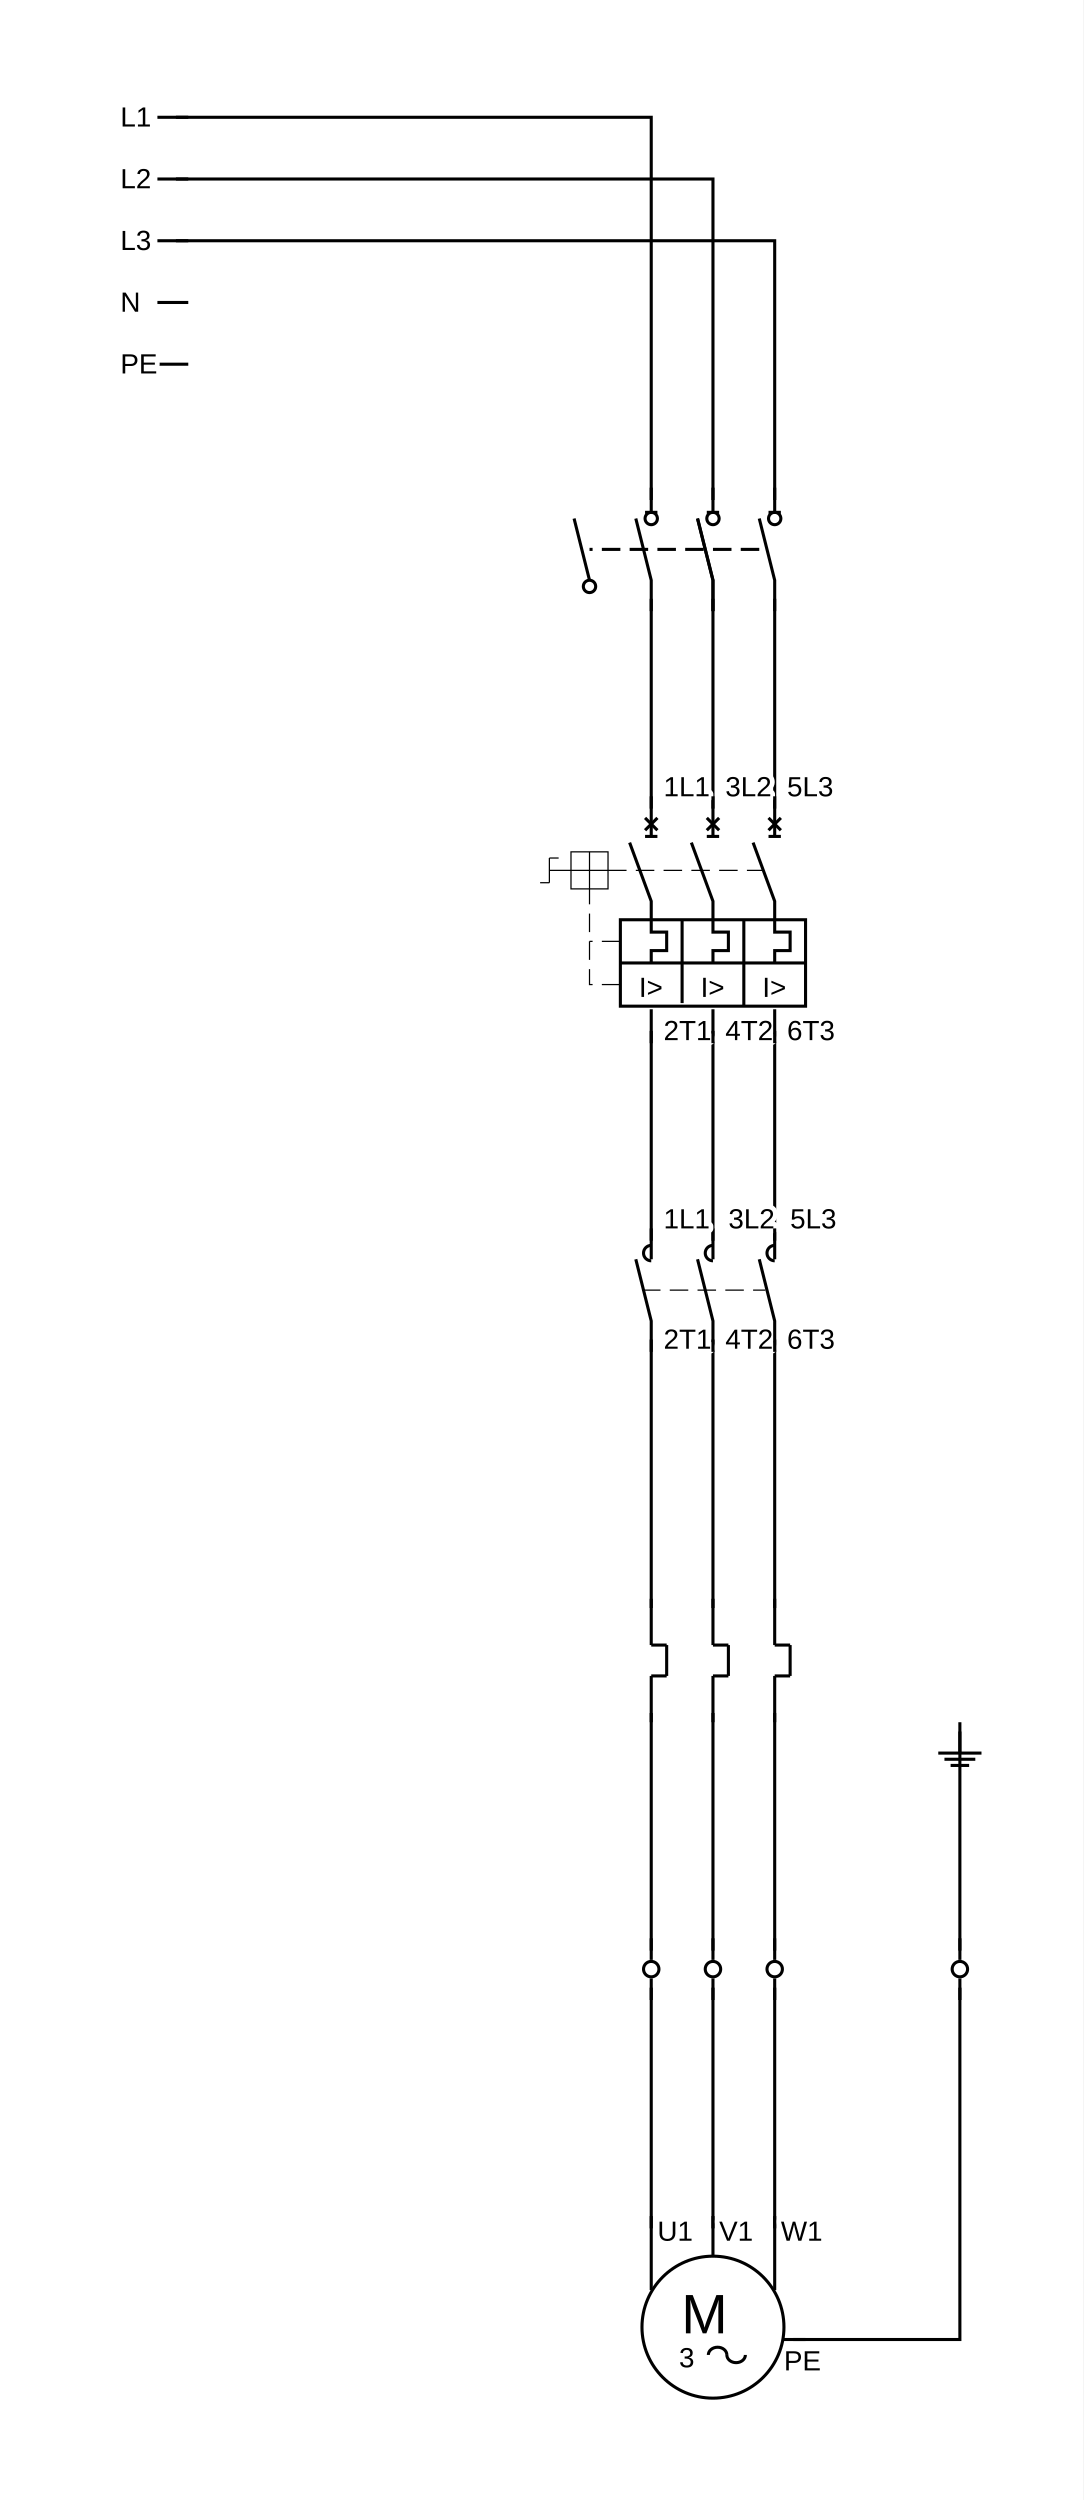
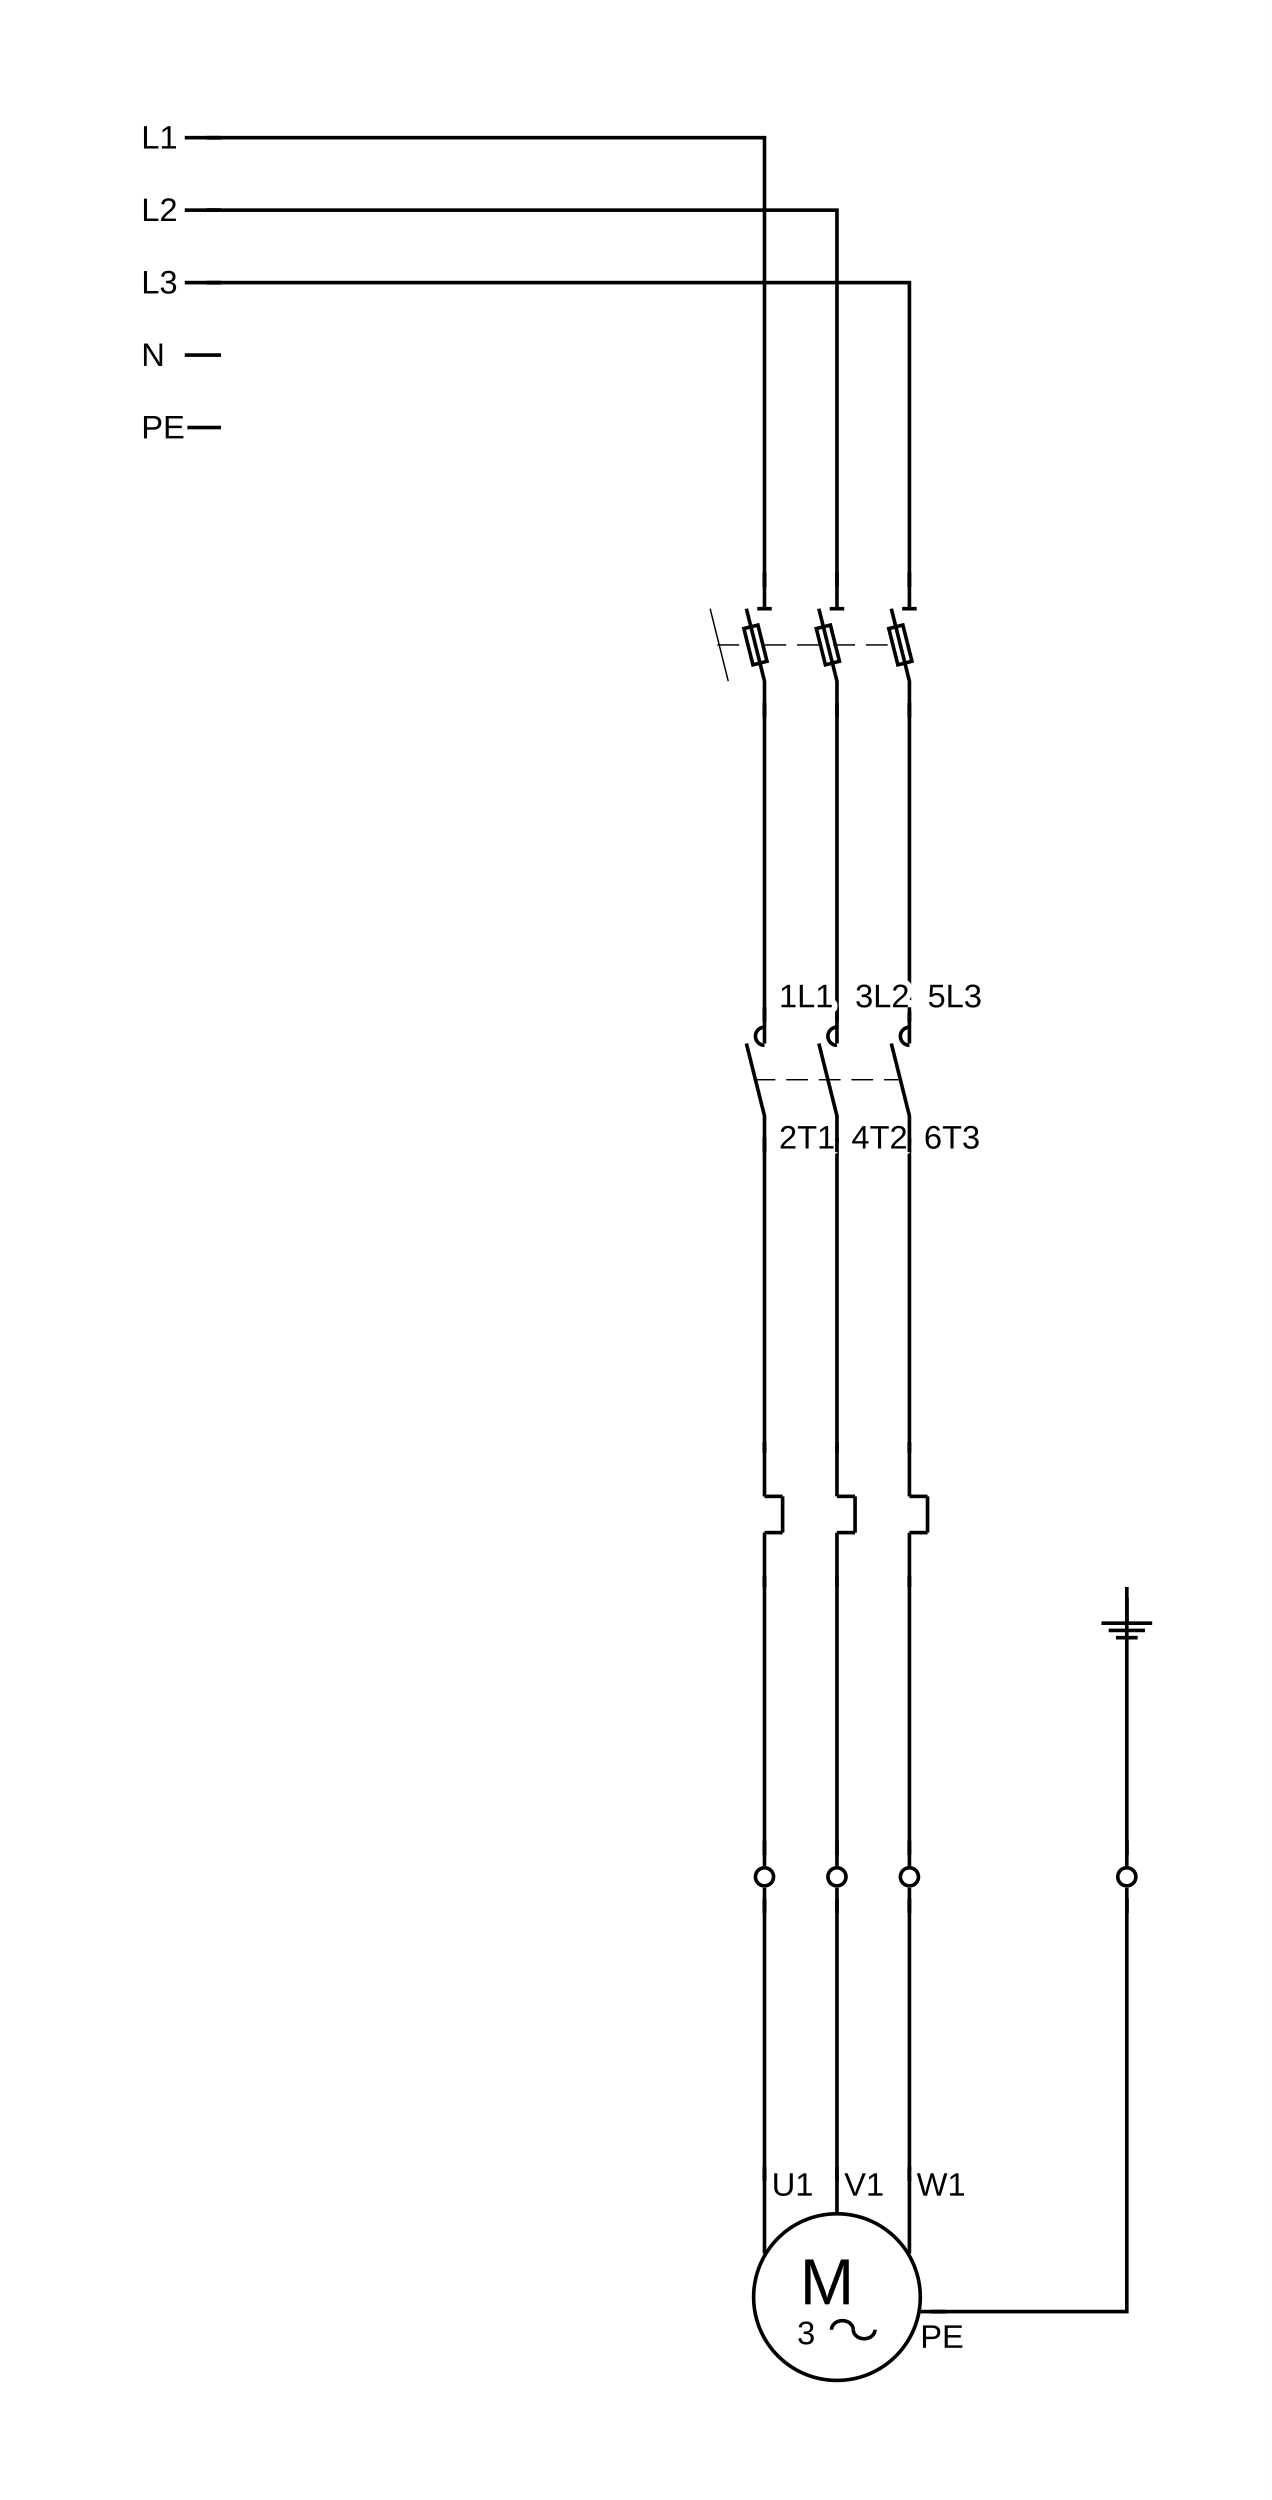
- <svg xmlns="http://www.w3.org/2000/svg" viewBox="89.0 42.0 351.0 810.0" width="351" height="810">
+ <svg xmlns="http://www.w3.org/2000/svg" viewBox="89.0 42.0 351.0 690.0" width="351" height="690">
  <style>*{vector-effect:non-scaling-stroke}</style>
-   <rect x="89.0" y="42.0" width="351.0" height="810.0" fill="#ffffff" />
+   <rect x="89.0" y="42.0" width="351.0" height="690.0" fill="#ffffff" />
  <g id="conducteurs">
    <polyline points="146.00,80.00 300.00,80.00 300.00,204.00" fill="none" stroke="black" stroke-width="1" />
    <polyline points="146.00,100.00 320.00,100.00 320.00,204.00" fill="none" stroke="black" stroke-width="1" />
    <polyline points="146.00,120.00 340.00,120.00 340.00,204.00" fill="none" stroke="black" stroke-width="1" />
-     <polyline points="300.00,236.00 300.00,304.00 300.00,304.00" fill="none" stroke="black" stroke-width="1" />
-     <polyline points="320.00,236.00 320.00,304.00 320.00,304.00" fill="none" stroke="black" stroke-width="1" />
-     <polyline points="340.00,236.00 340.00,304.00 340.00,304.00" fill="none" stroke="black" stroke-width="1" />
-     <polyline points="300.00,376.00 300.00,444.00 300.00,444.00" fill="none" stroke="black" stroke-width="1" />
-     <polyline points="320.00,376.00 320.00,444.00 320.00,444.00" fill="none" stroke="black" stroke-width="1" />
-     <polyline points="340.00,376.00 340.00,444.00 340.00,444.00" fill="none" stroke="black" stroke-width="1" />
-     <polyline points="300.00,476.00 300.00,563.00 300.00,563.00" fill="none" stroke="black" stroke-width="1" />
-     <polyline points="320.00,476.00 320.00,563.00 320.00,563.00" fill="none" stroke="black" stroke-width="1" />
-     <polyline points="340.00,476.00 340.00,563.00 340.00,563.00" fill="none" stroke="black" stroke-width="1" />
-     <polyline points="300.00,597.00 300.00,674.00 300.00,674.00" fill="none" stroke="black" stroke-width="1" />
-     <polyline points="320.00,597.00 320.00,674.00 320.00,674.00" fill="none" stroke="black" stroke-width="1" />
-     <polyline points="340.00,597.00 340.00,674.00 340.00,674.00" fill="none" stroke="black" stroke-width="1" />
-     <polyline points="300.00,686.00 300.00,764.00 300.00,764.00" fill="none" stroke="black" stroke-width="1" />
-     <polyline points="320.00,686.00 320.00,764.00 320.00,764.00" fill="none" stroke="black" stroke-width="1" />
-     <polyline points="340.00,686.00 340.00,764.00 340.00,764.00" fill="none" stroke="black" stroke-width="1" />
-     <polyline points="400.00,603.00 400.00,674.00 400.00,674.00" fill="none" stroke="black" stroke-width="1" />
-     <polyline points="400.00,686.00 400.00,800.00 346.00,800.00" fill="none" stroke="black" stroke-width="1" />
+     <polyline points="300.00,236.00 300.00,324.00 300.00,324.00" fill="none" stroke="black" stroke-width="1" />
+     <polyline points="320.00,236.00 320.00,324.00 320.00,324.00" fill="none" stroke="black" stroke-width="1" />
+     <polyline points="340.00,236.00 340.00,324.00 340.00,324.00" fill="none" stroke="black" stroke-width="1" />
+     <polyline points="300.00,356.00 300.00,443.00 300.00,443.00" fill="none" stroke="black" stroke-width="1" />
+     <polyline points="320.00,356.00 320.00,443.00 320.00,443.00" fill="none" stroke="black" stroke-width="1" />
+     <polyline points="340.00,356.00 340.00,443.00 340.00,443.00" fill="none" stroke="black" stroke-width="1" />
+     <polyline points="300.00,477.00 300.00,554.00 300.00,554.00" fill="none" stroke="black" stroke-width="1" />
+     <polyline points="320.00,477.00 320.00,554.00 320.00,554.00" fill="none" stroke="black" stroke-width="1" />
+     <polyline points="340.00,477.00 340.00,554.00 340.00,554.00" fill="none" stroke="black" stroke-width="1" />
+     <polyline points="300.00,566.00 300.00,644.00 300.00,644.00" fill="none" stroke="black" stroke-width="1" />
+     <polyline points="320.00,566.00 320.00,644.00 320.00,644.00" fill="none" stroke="black" stroke-width="1" />
+     <polyline points="340.00,566.00 340.00,644.00 340.00,644.00" fill="none" stroke="black" stroke-width="1" />
+     <polyline points="400.00,483.00 400.00,554.00 400.00,554.00" fill="none" stroke="black" stroke-width="1" />
+     <polyline points="400.00,566.00 400.00,680.00 346.00,680.00" fill="none" stroke="black" stroke-width="1" />
  </g>
  <g id="symboles">
    <g class="symbole" data-type="src_3p_pe_n" transform="translate(140.00,120.00)">
      <line x1="0" y1="40" x2="10" y2="40" stroke="black" stroke-width="1" fill="none" />
      <line x1="0" y1="0" x2="10" y2="0" stroke="black" stroke-width="1" fill="none" />
      <text x="-12" y="43" font-family="Arial,sans-serif" font-size="9.0" fill="#000000" stroke="white" stroke-width="3.1" stroke-linejoin="round" paint-order="stroke" transform="rotate(0 -12 43)">PE</text>
      <line x1="0" y1="-20" x2="10" y2="-20" stroke="black" stroke-width="1" fill="none" />
      <line x1="0" y1="20" x2="10" y2="20" stroke="black" stroke-width="1" fill="none" />
      <text x="-12" y="23" font-family="Arial,sans-serif" font-size="9.0" fill="#000000" stroke="white" stroke-width="3.1" stroke-linejoin="round" paint-order="stroke" transform="rotate(0 -12 23)">N</text>
      <text x="-12" y="3" font-family="Arial,sans-serif" font-size="9.0" fill="#000000" stroke="white" stroke-width="3.1" stroke-linejoin="round" paint-order="stroke" transform="rotate(0 -12 3)">L3</text>
      <text x="-12" y="-17" font-family="Arial,sans-serif" font-size="9.0" fill="#000000" stroke="white" stroke-width="3.1" stroke-linejoin="round" paint-order="stroke" transform="rotate(0 -12 -17)">L2</text>
      <text x="-12" y="-37" font-family="Arial,sans-serif" font-size="9.0" fill="#000000" stroke="white" stroke-width="3.1" stroke-linejoin="round" paint-order="stroke" transform="rotate(0 -12 -37)">L1</text>
      <line x1="0" y1="-40" x2="10" y2="-40" stroke="black" stroke-width="1" fill="none" />
    </g>
-     <g class="symbole" data-type="inter_sectionneur_tri" transform="translate(320.00,220.00)">
+     <g class="symbole" data-type="sectionneur_3_fusibles" transform="translate(320.00,220.00)">
+       <line x1="-33" y1="0" x2="-26" y2="0" stroke="black" stroke-width="0.4" fill="none" stroke-dasharray="6 3" />
+       <line x1="-35" y1="-10" x2="-30" y2="10" stroke="black" stroke-width="0.4" fill="none" />
      <polyline points="-5,-10 0,10 0,20" stroke="black" stroke-width="1" fill="none" />
-       <ellipse cx="-40.00" cy="12.00" rx="2.00" ry="2.00" stroke="black" stroke-width="1" fill="none" />
-       <ellipse cx="20.00" cy="-10.00" rx="2.00" ry="2.00" stroke="black" stroke-width="1" fill="none" />
-       <ellipse cx="-20.00" cy="-10.00" rx="2.00" ry="2.00" stroke="black" stroke-width="1" fill="none" />
-       <ellipse cx="0.00" cy="-10.00" rx="2.00" ry="2.00" stroke="black" stroke-width="1" fill="none" />
-       <polyline points="-5,-10 0,10 0,20" stroke="black" stroke-width="1" fill="none" />
+       <polygon points="-5.69,-4.51 -3.19,5.49 0.69,4.51 -1.81,-5.49" stroke="black" stroke-width="1" fill="none" />
+       <polyline points="-25,-10 -20,10 -20,20" stroke="black" stroke-width="1" fill="none" />
+       <line x1="0" y1="-20" x2="0" y2="-10" stroke="black" stroke-width="1" fill="none" />
      <polyline points="15,-10 20,10 20,20" stroke="black" stroke-width="1" fill="none" />
-       <polyline points="-25,-10 -20,10 -20,20" stroke="black" stroke-width="1" fill="none" />
-       <line x1="0" y1="-20" x2="0" y2="-12" stroke="black" stroke-width="1" fill="none" />
-       <line x1="2" y1="-12" x2="-2" y2="-12" stroke="black" stroke-width="1" fill="none" />
-       <line x1="-20" y1="-20" x2="-20" y2="-12" stroke="black" stroke-width="1" fill="none" />
-       <line x1="-18" y1="-12" x2="-22" y2="-12" stroke="black" stroke-width="1" fill="none" />
-       <line x1="20" y1="-20" x2="20" y2="-12" stroke="black" stroke-width="1" fill="none" />
-       <line x1="22" y1="-12" x2="18" y2="-12" stroke="black" stroke-width="1" fill="none" />
-       <line x1="15" y1="0" x2="-40" y2="0" stroke="black" stroke-width="1" fill="none" stroke-dasharray="6 3" />
-       <line x1="-40" y1="10" x2="-45" y2="-10" stroke="black" stroke-width="1" fill="none" />
+       <line x1="2" y1="-10" x2="-2" y2="-10" stroke="black" stroke-width="1" fill="none" />
+       <polygon points="14.31,-4.51 16.81,5.49 20.69,4.51 18.19,-5.49" stroke="black" stroke-width="1" fill="none" />
+       <line x1="18" y1="-10" x2="22" y2="-10" stroke="black" stroke-width="1" fill="none" />
+       <line x1="20" y1="-20" x2="20" y2="-10" stroke="black" stroke-width="1" fill="none" />
+       <polygon points="-25.69,-4.51 -23.19,5.49 -19.31,4.51 -21.81,-5.49" stroke="black" stroke-width="1" fill="none" />
+       <line x1="-20" y1="-20" x2="-20" y2="-10" stroke="black" stroke-width="1" fill="none" />
+       <line x1="-18" y1="-10" x2="-22" y2="-10" stroke="black" stroke-width="1" fill="none" />
+       <line x1="-20" y1="0" x2="-5" y2="0" stroke="black" stroke-width="0.4" fill="none" stroke-dasharray="6 3" />
+       <line x1="-1" y1="0" x2="15" y2="0" stroke="black" stroke-width="0.4" fill="none" stroke-dasharray="6 3" />
    </g>
-     <g class="symbole" data-type="gv2p" transform="translate(320.00,340.00)">
-       <line x1="-56" y1="-12" x2="-53" y2="-12" stroke="black" stroke-width="0.4" fill="none" />
-       <polyline points="20,14 20,10 25,10 25,4 20,4 20,-6 13,-25" stroke="black" stroke-width="1" fill="none" />
-       <polyline points="0,14 0,10 5,10 5,4 0,4 0,-6 -7,-25" stroke="black" stroke-width="1" fill="none" />
-       <text x="16" y="25" font-family="Arial,sans-serif" font-size="9.0" fill="#000000" stroke="white" stroke-width="3.1" stroke-linejoin="round" paint-order="stroke" transform="rotate(0 16 25)">I&gt;</text>
-       <text x="24" y="-40" font-family="Arial,sans-serif" font-size="9.0" fill="#000000" stroke="white" stroke-width="3.1" stroke-linejoin="round" paint-order="stroke" transform="rotate(0 24 -40)">5
- L3</text>
-       <text x="4" y="-40" font-family="Arial,sans-serif" font-size="9.0" fill="#000000" stroke="white" stroke-width="3.1" stroke-linejoin="round" paint-order="stroke" transform="rotate(0 4 -40)">3
- L2</text>
-       <text x="4" y="39" font-family="Arial,sans-serif" font-size="9.0" fill="#000000" stroke="white" stroke-width="3.1" stroke-linejoin="round" paint-order="stroke" transform="rotate(0 4 39)">4
- T2</text>
-       <rect x="-30" y="0" width="60" height="28" rx="0" ry="0" stroke="black" stroke-width="1" fill="none" />
-       <text x="24" y="39" font-family="Arial,sans-serif" font-size="9.0" fill="#000000" stroke="white" stroke-width="3.1" stroke-linejoin="round" paint-order="stroke" transform="rotate(0 24 39)">6
- T3</text>
-       <text x="-16" y="39" font-family="Arial,sans-serif" font-size="9.0" fill="#000000" stroke="white" stroke-width="3.1" stroke-linejoin="round" paint-order="stroke" transform="rotate(0 -16 39)">2
- T1</text>
-       <text x="-4" y="25" font-family="Arial,sans-serif" font-size="9.0" fill="#000000" stroke="white" stroke-width="3.1" stroke-linejoin="round" paint-order="stroke" transform="rotate(0 -4 25)">I&gt;</text>
-       <line x1="-18" y1="-33" x2="-22" y2="-29" stroke="black" stroke-width="1" fill="none" />
-       <line x1="-22" y1="-33" x2="-18" y2="-29" stroke="black" stroke-width="1" fill="none" />
-       <line x1="2" y1="-33" x2="-2" y2="-29" stroke="black" stroke-width="1" fill="none" />
-       <line x1="-2" y1="-33" x2="2" y2="-29" stroke="black" stroke-width="1" fill="none" />
-       <line x1="22" y1="-33" x2="18" y2="-29" stroke="black" stroke-width="1" fill="none" />
-       <line x1="18" y1="-33" x2="22" y2="-29" stroke="black" stroke-width="1" fill="none" />
-       <line x1="-30" y1="14" x2="30" y2="14" stroke="black" stroke-width="1" fill="none" />
-       <line x1="-10" y1="0" x2="-10" y2="27" stroke="black" stroke-width="1" fill="none" />
-       <line x1="10" y1="0" x2="10" y2="28" stroke="black" stroke-width="1" fill="none" />
-       <text x="-24" y="25" font-family="Arial,sans-serif" font-size="9.0" fill="#000000" stroke="white" stroke-width="3.1" stroke-linejoin="round" paint-order="stroke" transform="rotate(0 -24 25)">I&gt;</text>
-       <line x1="-20" y1="40" x2="-20" y2="29" stroke="black" stroke-width="1" fill="none" />
-       <line x1="0" y1="40" x2="0" y2="29" stroke="black" stroke-width="1" fill="none" />
-       <line x1="20" y1="40" x2="20" y2="29" stroke="black" stroke-width="1" fill="none" />
-       <text x="-16" y="-40" font-family="Arial,sans-serif" font-size="9.0" fill="#000000" stroke="white" stroke-width="3.1" stroke-linejoin="round" paint-order="stroke" transform="rotate(0 -16 -40)">1
- L1</text>
-       <polyline points="-20,14 -20,10 -15,10 -15,4 -20,4 -20,-6 -27,-25" stroke="black" stroke-width="1" fill="none" />
-       <line x1="-20" y1="-27" x2="-20" y2="-40" stroke="black" stroke-width="1" fill="none" />
-       <line x1="0" y1="-27" x2="0" y2="-40" stroke="black" stroke-width="1" fill="none" />
-       <line x1="20" y1="-27" x2="20" y2="-40" stroke="black" stroke-width="1" fill="none" />
-       <rect x="-46" y="-22" width="12" height="12" rx="0" ry="0" stroke="black" stroke-width="0.4" fill="none" />
-       <line x1="-34" y1="-16" x2="-53" y2="-16" stroke="black" stroke-width="0.4" fill="none" />
-       <line x1="-53" y1="-20" x2="-53" y2="-12" stroke="black" stroke-width="0.4" fill="none" />
-       <line x1="-40" y1="-10" x2="-40" y2="-22" stroke="black" stroke-width="0.4" fill="none" />
-       <line x1="-34" y1="-16" x2="16" y2="-16" stroke="black" stroke-width="0.4" fill="none" stroke-dasharray="6 3" />
-       <polyline points="-30,21 -40,21 -40,-10" stroke="black" stroke-width="0.4" fill="none" stroke-dasharray="6 3" />
-       <line x1="-30" y1="7" x2="-40" y2="7" stroke="black" stroke-width="0.4" fill="none" stroke-dasharray="6 3" />
-       <line x1="-53" y1="-20" x2="-50" y2="-20" stroke="black" stroke-width="0.4" fill="none" />
-       <line x1="-22" y1="-27" x2="-18" y2="-27" stroke="black" stroke-width="1" fill="none" />
-       <line x1="-2" y1="-27" x2="2" y2="-27" stroke="black" stroke-width="1" fill="none" />
-       <line x1="18" y1="-27" x2="22" y2="-27" stroke="black" stroke-width="1" fill="none" />
-     </g>
-     <g class="symbole" data-type="com_puiss4" transform="translate(320.00,460.00)">
+     <g class="symbole" data-type="com_puiss4" transform="translate(320.00,340.00)">
      <text x="5" y="-20" font-family="Arial,sans-serif" font-size="9.0" fill="#000000" stroke="white" stroke-width="3.1" stroke-linejoin="round" paint-order="stroke" transform="rotate(0 5 -20)">3
L2</text>
      <text x="25" y="-20" font-family="Arial,sans-serif" font-size="9.0" fill="#000000" stroke="white" stroke-width="3.1" stroke-linejoin="round" paint-order="stroke" transform="rotate(0 25 -20)">5
L3</text>
      <text x="4" y="19" font-family="Arial,sans-serif" font-size="9.0" fill="#000000" stroke="white" stroke-width="3.1" stroke-linejoin="round" paint-order="stroke" transform="rotate(0 4 19)">4
T2</text>
      <text x="-16" y="19" font-family="Arial,sans-serif" font-size="9.0" fill="#000000" stroke="white" stroke-width="3.1" stroke-linejoin="round" paint-order="stroke" transform="rotate(0 -16 19)">2
T1</text>
      <text x="24" y="19" font-family="Arial,sans-serif" font-size="9.0" fill="#000000" stroke="white" stroke-width="3.1" stroke-linejoin="round" paint-order="stroke" transform="rotate(0 24 19)">6
T3</text>
      <polyline points="15,-10 20,10 20,20" stroke="black" stroke-width="1" fill="none" />
      <polyline points="-25,-10 -20,10 -20,20" stroke="black" stroke-width="1" fill="none" />
      <polyline points="-5,-10 0,10 0,20" stroke="black" stroke-width="1" fill="none" />
      <line x1="-20" y1="-20" x2="-20" y2="-10" stroke="black" stroke-width="1" fill="none" />
      <path d="M -20.00,-14.50 A 2.50,2.50 0 0 0 -20.00,-9.50" stroke="black" stroke-width="1" fill="none" />
      <line x1="0" y1="-20" x2="0" y2="-10" stroke="black" stroke-width="1" fill="none" />
      <path d="M 0.00,-14.50 A 2.50,2.50 0 0 0 -0.00,-9.50" stroke="black" stroke-width="1" fill="none" />
      <line x1="20" y1="-20" x2="20" y2="-10" stroke="black" stroke-width="1" fill="none" />
      <path d="M 20.00,-14.50 A 2.50,2.50 0 0 0 20.00,-9.50" stroke="black" stroke-width="1" fill="none" />
      <line x1="-23" y1="0" x2="17" y2="0" stroke="black" stroke-width="0.4" fill="none" stroke-dasharray="6 3" />
      <text x="-16" y="-20" font-family="Arial,sans-serif" font-size="9.0" fill="#000000" stroke="white" stroke-width="3.1" stroke-linejoin="round" paint-order="stroke" transform="rotate(0 -16 -20)">1
L1</text>
    </g>
-     <g class="symbole" data-type="relais_therm4_wide" transform="translate(300.00,580.00)">
+     <g class="symbole" data-type="relais_therm4_wide" transform="translate(300.00,460.00)">
      <line x1="0" y1="-20" x2="0" y2="-5" stroke="black" stroke-width="1" fill="none" />
      <line x1="0" y1="5" x2="0" y2="20" stroke="black" stroke-width="1" fill="none" />
      <line x1="5" y1="-5" x2="5" y2="5" stroke="black" stroke-width="1" fill="none" />
      <line x1="0" y1="-5" x2="5" y2="-5" stroke="black" stroke-width="1" fill="none" />
      <line x1="0" y1="5" x2="5" y2="5" stroke="black" stroke-width="1" fill="none" />
      <line x1="40" y1="-20" x2="40" y2="-5" stroke="black" stroke-width="1" fill="none" />
      <line x1="40" y1="5" x2="40" y2="20" stroke="black" stroke-width="1" fill="none" />
      <line x1="45" y1="-5" x2="45" y2="5" stroke="black" stroke-width="1" fill="none" />
      <line x1="40" y1="-5" x2="45" y2="-5" stroke="black" stroke-width="1" fill="none" />
      <line x1="40" y1="5" x2="45" y2="5" stroke="black" stroke-width="1" fill="none" />
      <line x1="20" y1="-20" x2="20" y2="-5" stroke="black" stroke-width="1" fill="none" />
      <line x1="20" y1="5" x2="20" y2="20" stroke="black" stroke-width="1" fill="none" />
      <line x1="25" y1="-5" x2="25" y2="5" stroke="black" stroke-width="1" fill="none" />
      <line x1="20" y1="-5" x2="25" y2="-5" stroke="black" stroke-width="1" fill="none" />
      <line x1="20" y1="5" x2="25" y2="5" stroke="black" stroke-width="1" fill="none" />
    </g>
-     <g class="symbole" data-type="borne_continuite" transform="translate(300.00,680.00)">
+     <g class="symbole" data-type="borne_continuite" transform="translate(300.00,560.00)">
      <line x1="0" y1="10" x2="0" y2="3" stroke="black" stroke-width="1" fill="none" />
      <line x1="0" y1="-10" x2="0" y2="-3" stroke="black" stroke-width="1" fill="none" />
      <ellipse cx="0.00" cy="0.00" rx="2.50" ry="2.50" stroke="black" stroke-width="1" fill="none" />
    </g>
-     <g class="symbole" data-type="borne_continuite" transform="translate(320.00,680.00)">
+     <g class="symbole" data-type="borne_continuite" transform="translate(320.00,560.00)">
      <line x1="0" y1="10" x2="0" y2="3" stroke="black" stroke-width="1" fill="none" />
      <line x1="0" y1="-10" x2="0" y2="-3" stroke="black" stroke-width="1" fill="none" />
      <ellipse cx="0.00" cy="0.00" rx="2.50" ry="2.50" stroke="black" stroke-width="1" fill="none" />
    </g>
-     <g class="symbole" data-type="borne_continuite" transform="translate(340.00,680.00)">
+     <g class="symbole" data-type="borne_continuite" transform="translate(340.00,560.00)">
      <line x1="0" y1="10" x2="0" y2="3" stroke="black" stroke-width="1" fill="none" />
      <line x1="0" y1="-10" x2="0" y2="-3" stroke="black" stroke-width="1" fill="none" />
      <ellipse cx="0.00" cy="0.00" rx="2.50" ry="2.50" stroke="black" stroke-width="1" fill="none" />
    </g>
-     <g class="symbole" data-type="borne_continuite" transform="translate(400.00,680.00)">
+     <g class="symbole" data-type="borne_continuite" transform="translate(400.00,560.00)">
      <line x1="0" y1="10" x2="0" y2="3" stroke="black" stroke-width="1" fill="none" />
      <line x1="0" y1="-10" x2="0" y2="-3" stroke="black" stroke-width="1" fill="none" />
      <ellipse cx="0.00" cy="0.00" rx="2.50" ry="2.50" stroke="black" stroke-width="1" fill="none" />
    </g>
-     <g class="symbole" data-type="terre" transform="translate(400.00,610.00)">
+     <g class="symbole" data-type="terre" transform="translate(400.00,490.00)">
      <line x1="-3" y1="4" x2="3" y2="4" stroke="black" stroke-width="1" fill="none" />
      <line x1="-5" y1="2" x2="5" y2="2" stroke="black" stroke-width="1" fill="none" />
      <line x1="-7" y1="0" x2="7" y2="0" stroke="black" stroke-width="1" fill="none" />
      <line x1="0" y1="-10" x2="0" y2="0" stroke="black" stroke-width="1" fill="none" />
    </g>
-     <g class="symbole" data-type="moteur_tri_2" transform="translate(320.00,780.00)">
+     <g class="symbole" data-type="moteur_tri_2" transform="translate(320.00,660.00)">
      <text x="22" y="-12" font-family="Arial,sans-serif" font-size="9.0" fill="#000000" stroke="white" stroke-width="3.1" stroke-linejoin="round" paint-order="stroke" transform="rotate(0 22 -12)">W1</text>
      <text x="2" y="-12" font-family="Arial,sans-serif" font-size="9.0" fill="#000000" stroke="white" stroke-width="3.1" stroke-linejoin="round" paint-order="stroke" transform="rotate(0 2 -12)">V1</text>
      <text x="23" y="30" font-family="Arial,sans-serif" font-size="9.0" fill="#000000" stroke="white" stroke-width="3.1" stroke-linejoin="round" paint-order="stroke" transform="rotate(0 23 30)">PE</text>
      <path d="M 4.50,25.00 A 3.00,2.50 0 0 0 10.50,25.00" stroke="black" stroke-width="1" fill="none" />
      <path d="M 4.50,25.00 A 3.00,2.50 0 0 0 -1.50,25.00" stroke="black" stroke-width="1" fill="none" />
      <text x="-10.25" y="18" font-family="Arial,sans-serif" font-size="18.0" fill="#000000" stroke="white" stroke-width="6.3" stroke-linejoin="round" paint-order="stroke" transform="rotate(0 -10.25 18)">M</text>
      <ellipse cx="0.00" cy="16.00" rx="23.00" ry="23.00" stroke="black" stroke-width="1" fill="none" />
      <line x1="0" y1="-20" x2="0" y2="-7" stroke="black" stroke-width="1" fill="none" />
      <line x1="20" y1="-20" x2="20" y2="4" stroke="black" stroke-width="1" fill="none" />
      <line x1="-20" y1="-20" x2="-20" y2="4" stroke="black" stroke-width="1" fill="none" />
      <text x="-11" y="29" font-family="Arial,sans-serif" font-size="9.0" fill="#000000" stroke="white" stroke-width="3.1" stroke-linejoin="round" paint-order="stroke" transform="rotate(0 -11 29)">3</text>
      <text x="-18" y="-12" font-family="Arial,sans-serif" font-size="9.0" fill="#000000" stroke="white" stroke-width="3.1" stroke-linejoin="round" paint-order="stroke" transform="rotate(0 -18 -12)">U1</text>
      <line x1="23" y1="20" x2="30" y2="20" stroke="black" stroke-width="1" fill="none" />
    </g>
  </g>
</svg>
